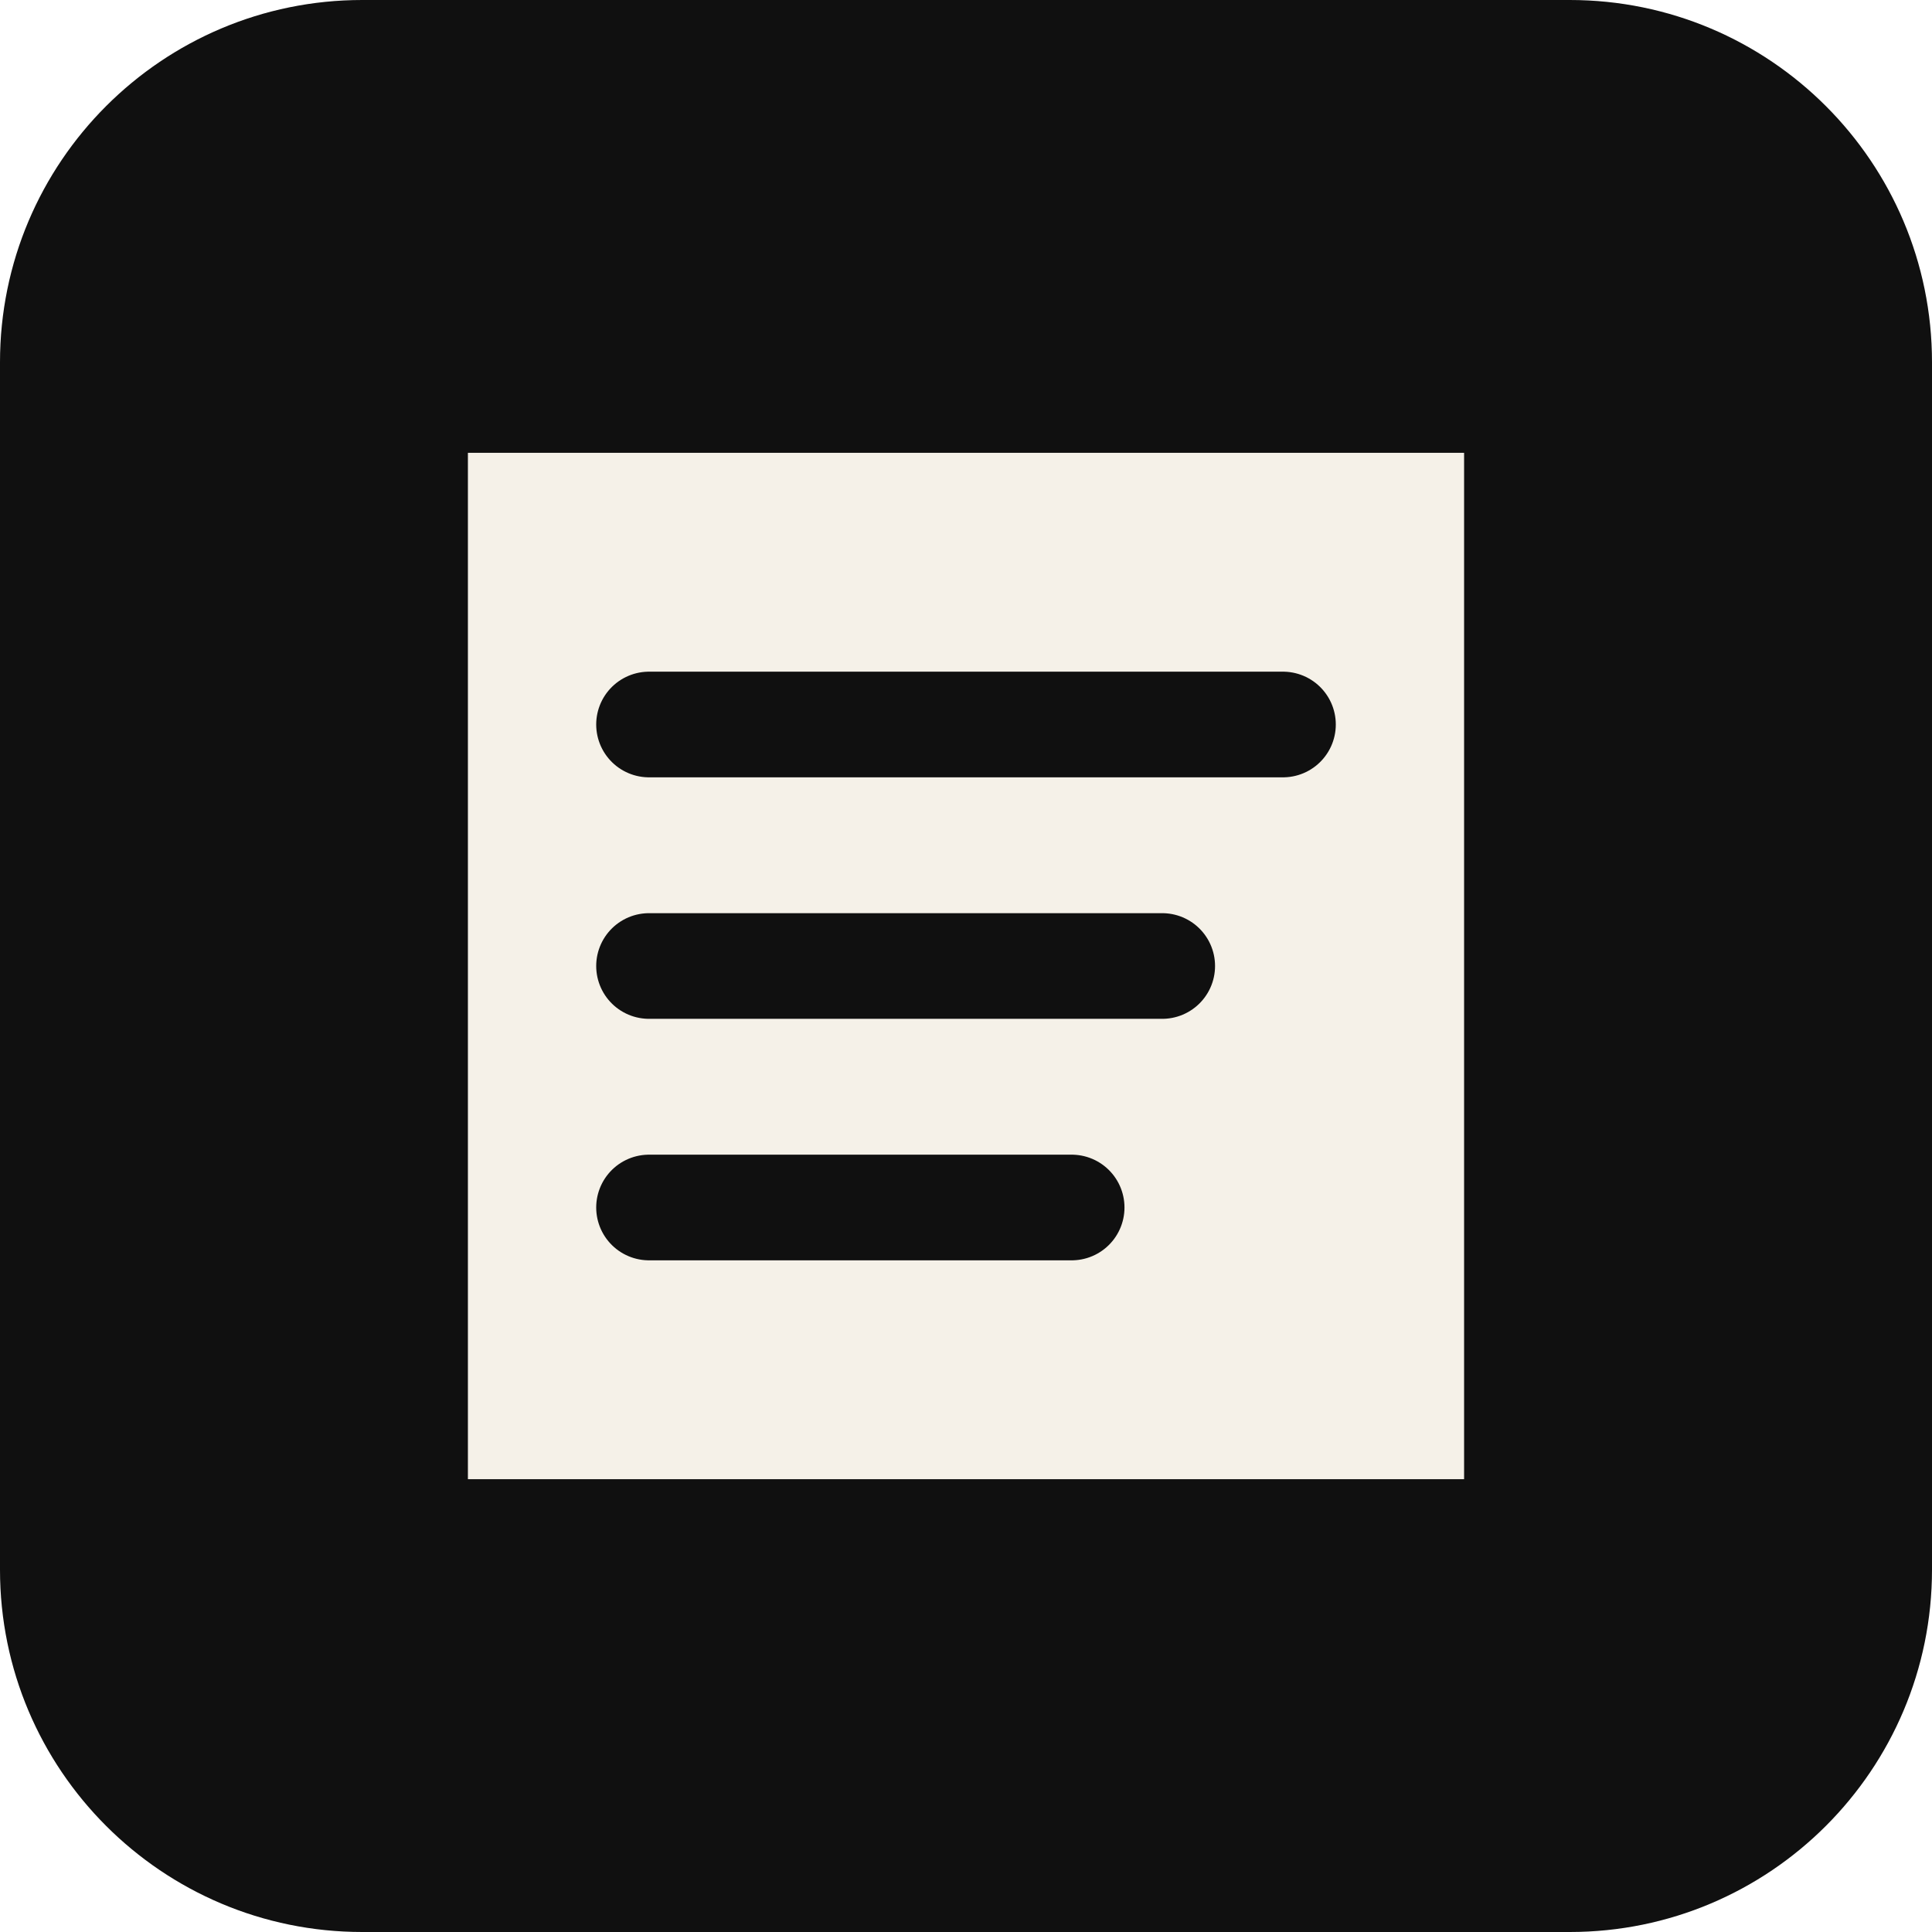
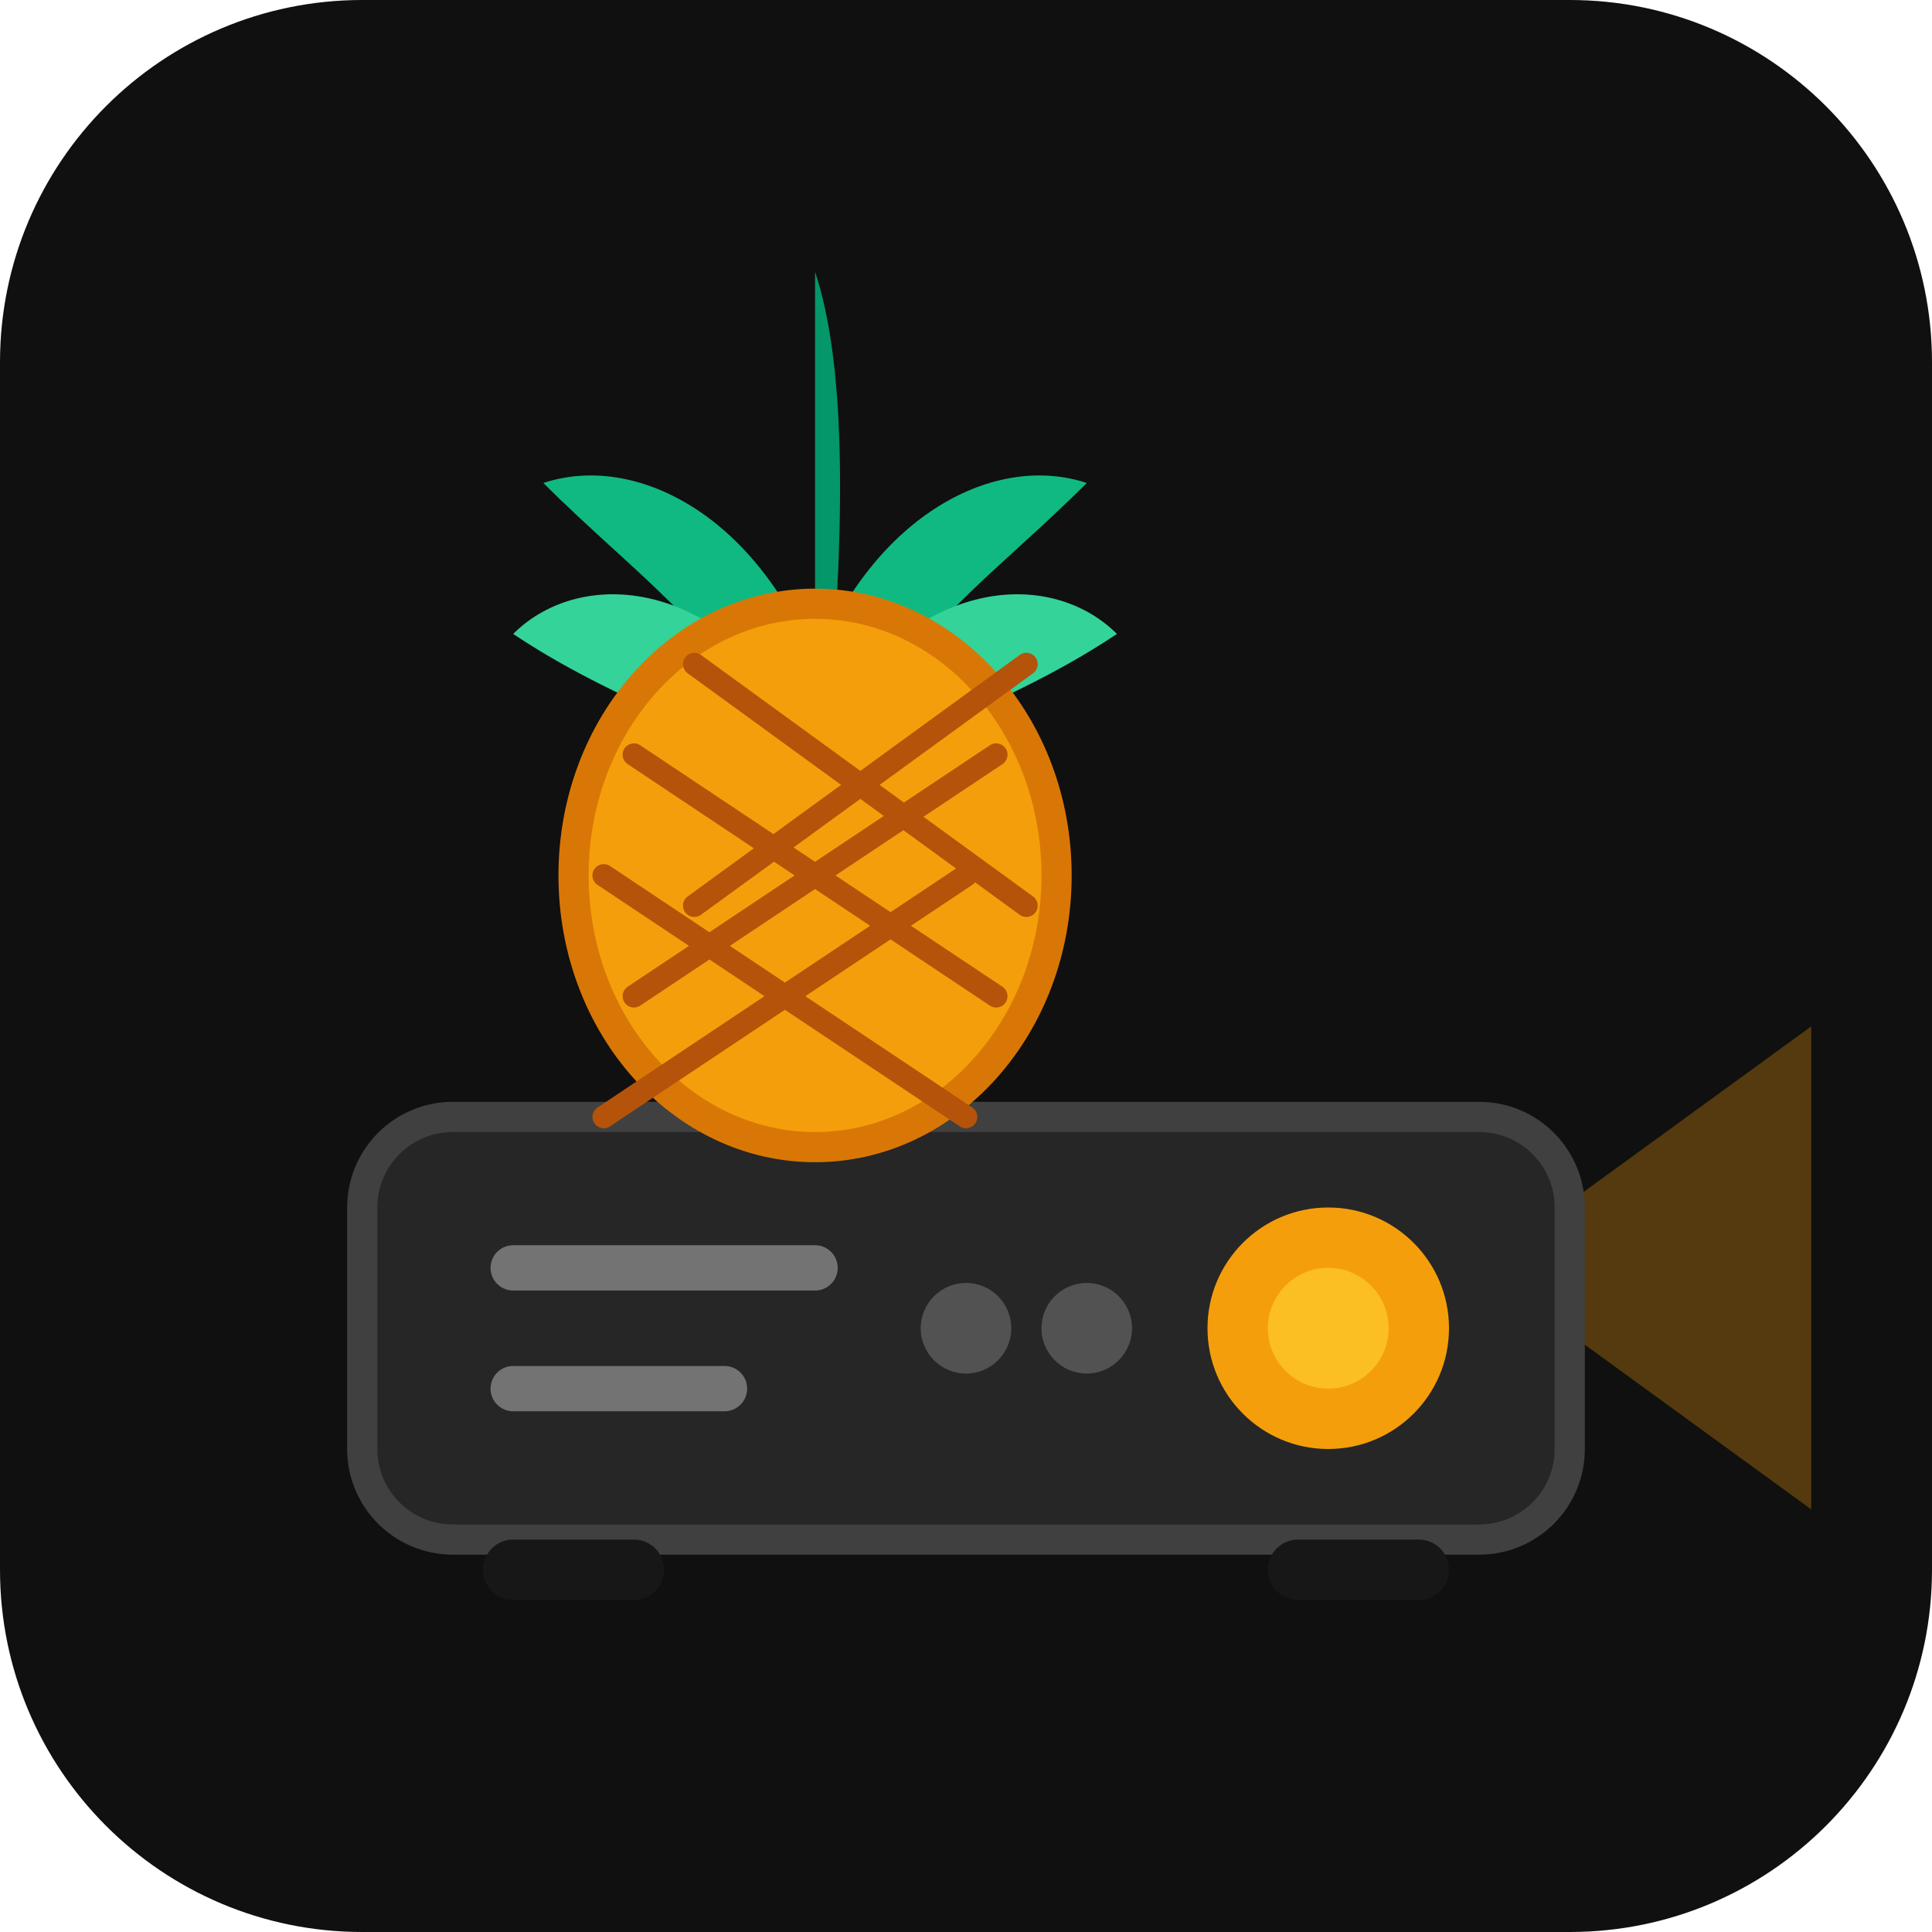
<svg xmlns="http://www.w3.org/2000/svg" viewBox="0 0 128 128">
  <rect width="128" height="128" rx="24" fill="#101010" />
-   <path d="M31 30h66v68H31z" fill="#f5f1e8" />
-   <path d="M43 48h42M43 64h34M43 80h28" fill="none" stroke="#101010" stroke-width="7" stroke-linecap="round" />
+   <polygon points="98,84 120,68 120,100" fill="#f59e0b" opacity="0.3" />
+   <rect x="24" y="74" width="80" height="28" rx="6" fill="#262626" stroke="#404040" stroke-width="2" />
+   <circle cx="88" cy="88" r="8" fill="#f59e0b" />
+   <circle cx="88" cy="88" r="4" fill="#fbbf24" />
+   <line x1="34" y1="84" x2="54" y2="84" stroke="#737373" stroke-width="3" stroke-linecap="round" />
+   <line x1="34" y1="92" x2="48" y2="92" stroke="#737373" stroke-width="3" stroke-linecap="round" />
+   <circle cx="64" cy="88" r="3" fill="#525252" />
+   <circle cx="72" cy="88" r="3" fill="#525252" />
+   <rect x="32" y="102" width="12" height="4" rx="2" fill="#171717" />
+   <rect x="84" y="102" width="12" height="4" rx="2" fill="#171717" />
+   <path d="M54 44 C50 34, 42 30, 36 32 C42 38, 48 42, 50 48" fill="#10b981" />
+   <path d="M54 44 C54 28, 54 20, 54 18 C56 24, 56 34, 55 46" fill="#059669" />
+   <path d="M54 44 C58 34, 66 30, 72 32 C66 38, 60 42, 58 48" fill="#10b981" />
+   <path d="M52 46 C46 38, 38 38, 34 42 C40 46, 46 48, 50 50" fill="#34d399" />
+   <path d="M56 46 C62 38, 70 38, 74 42 C68 46, 62 48, 58 50" fill="#34d399" />
+   <ellipse cx="54" cy="58" rx="16" ry="18" fill="#f59e0b" stroke="#d97706" stroke-width="2" />
+   <path d="M42 50 L66 66 M40 58 L64 74 M46 44 L68 60 M66 50 L42 66 M64 58 L40 74 M68 44 L46 60" fill="none" stroke="#b45309" stroke-width="1.5" stroke-linecap="round" />
</svg>
